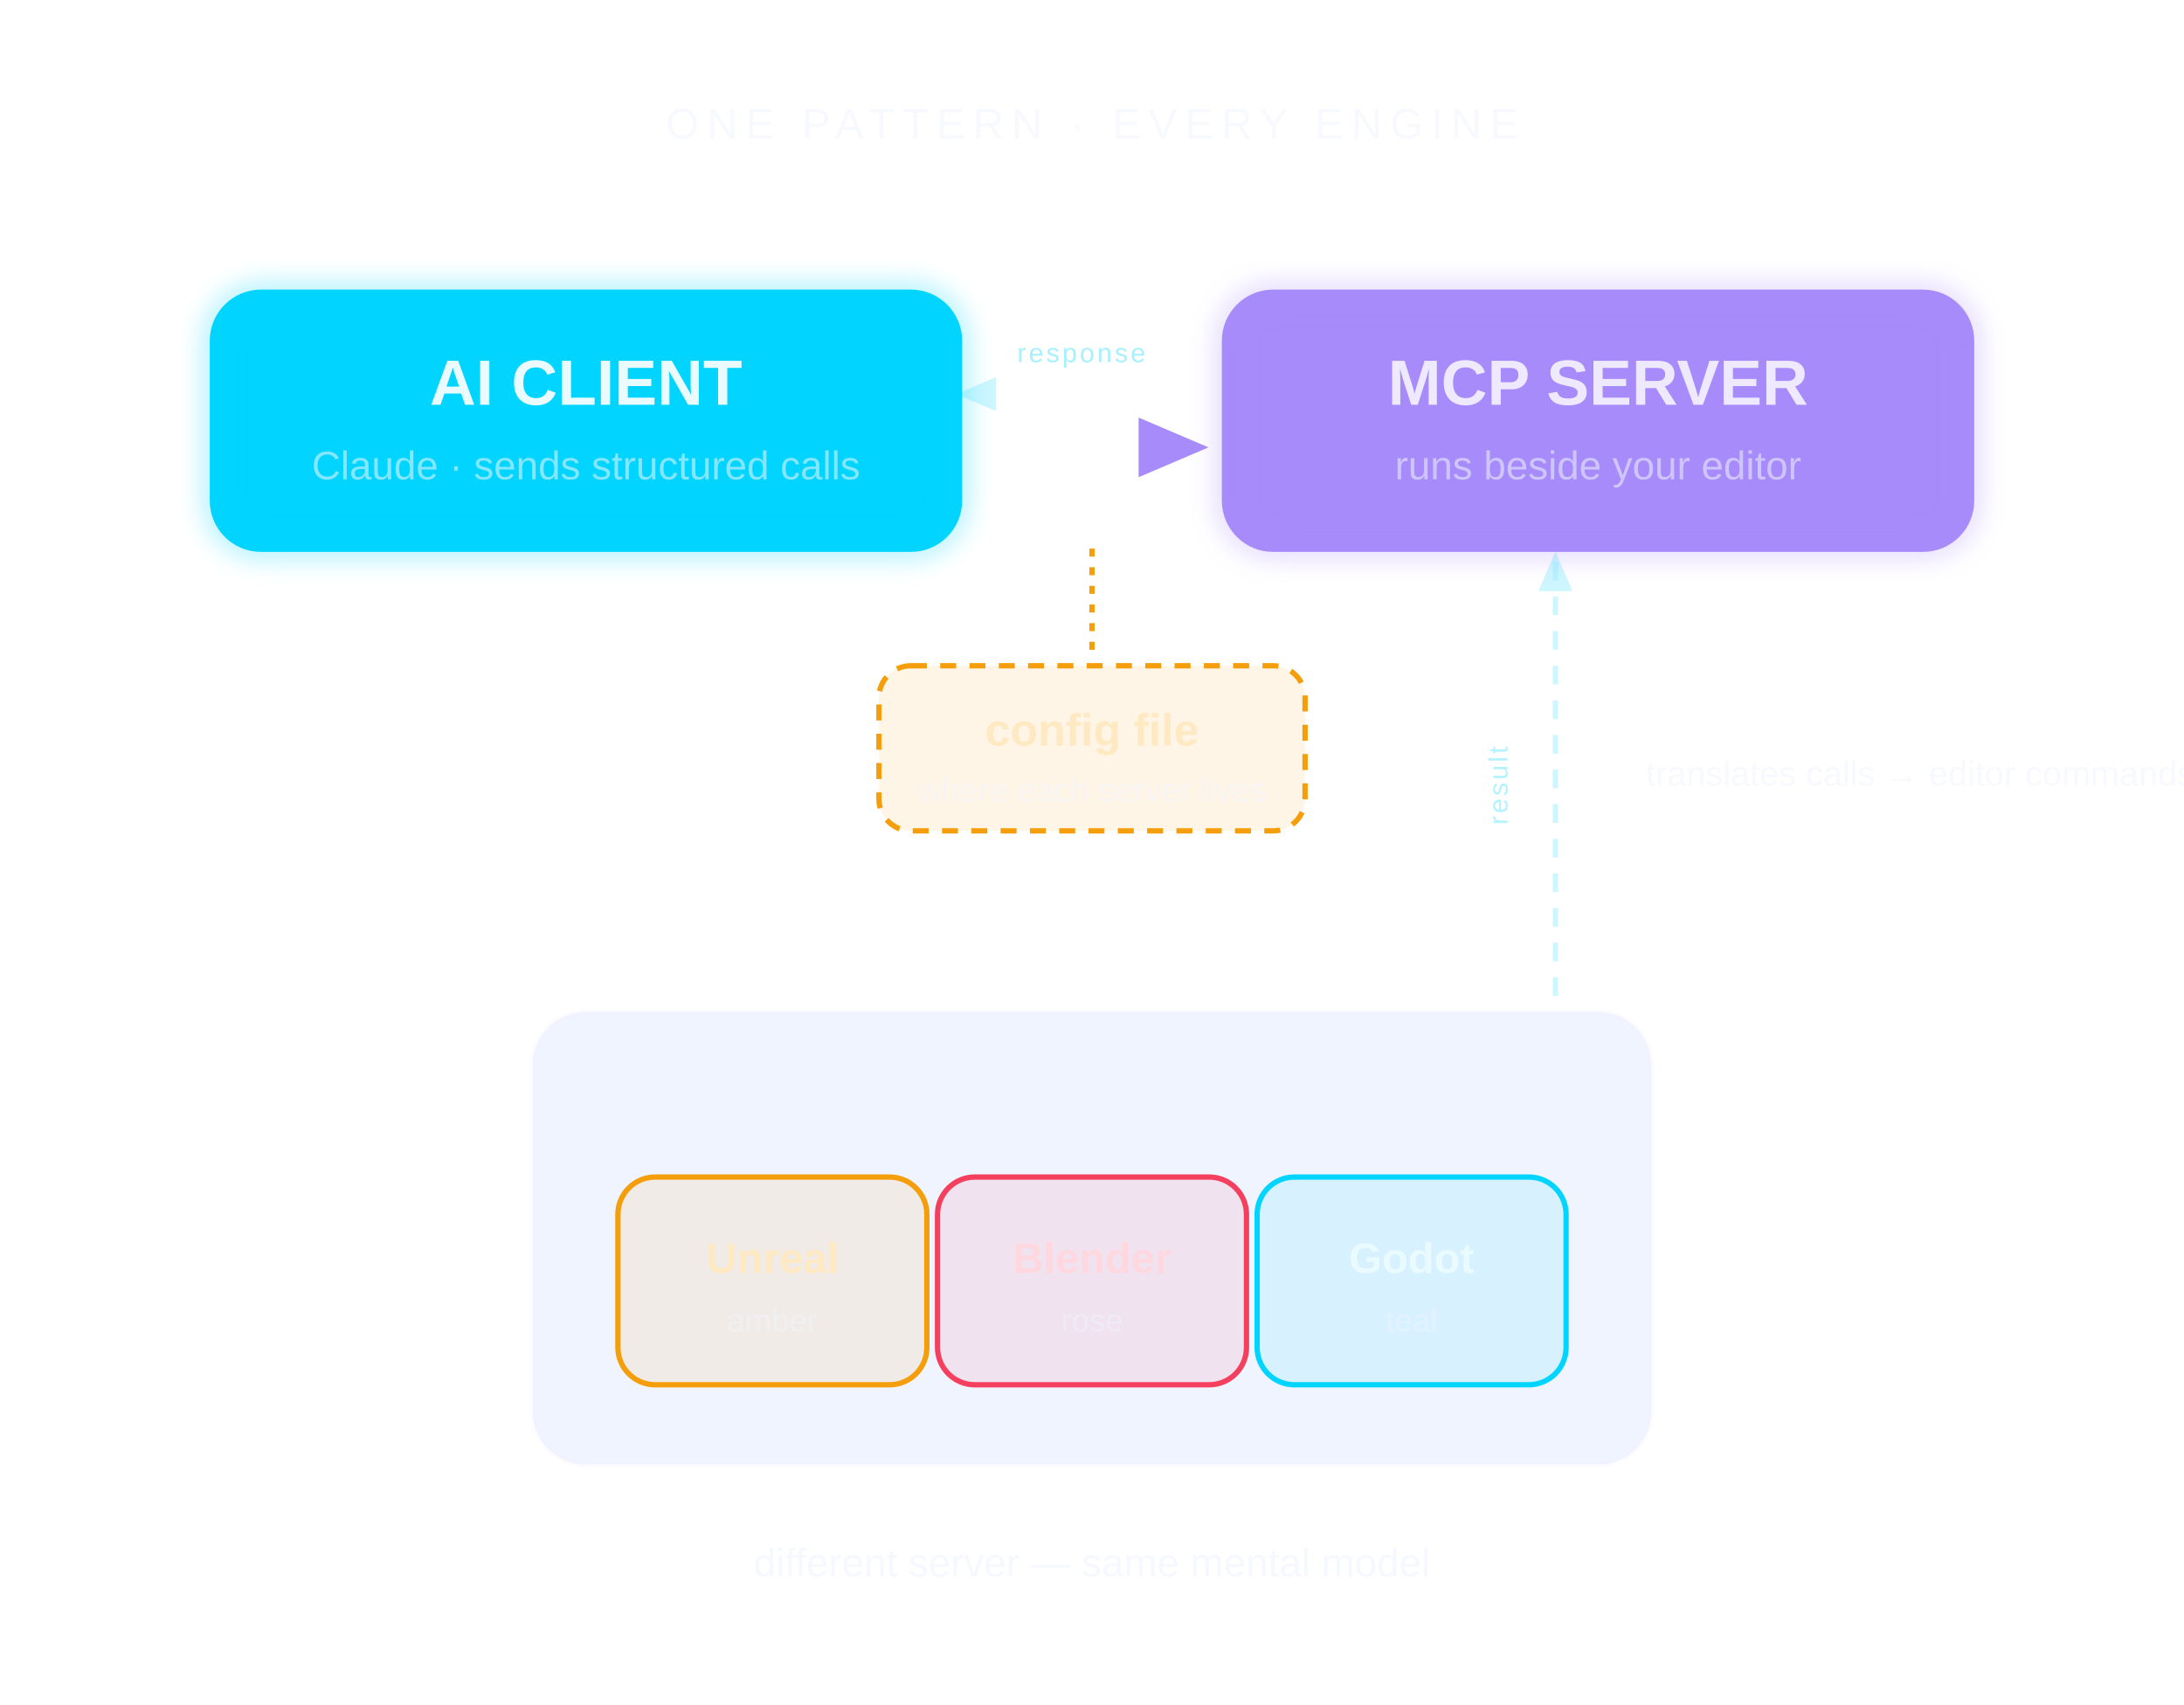
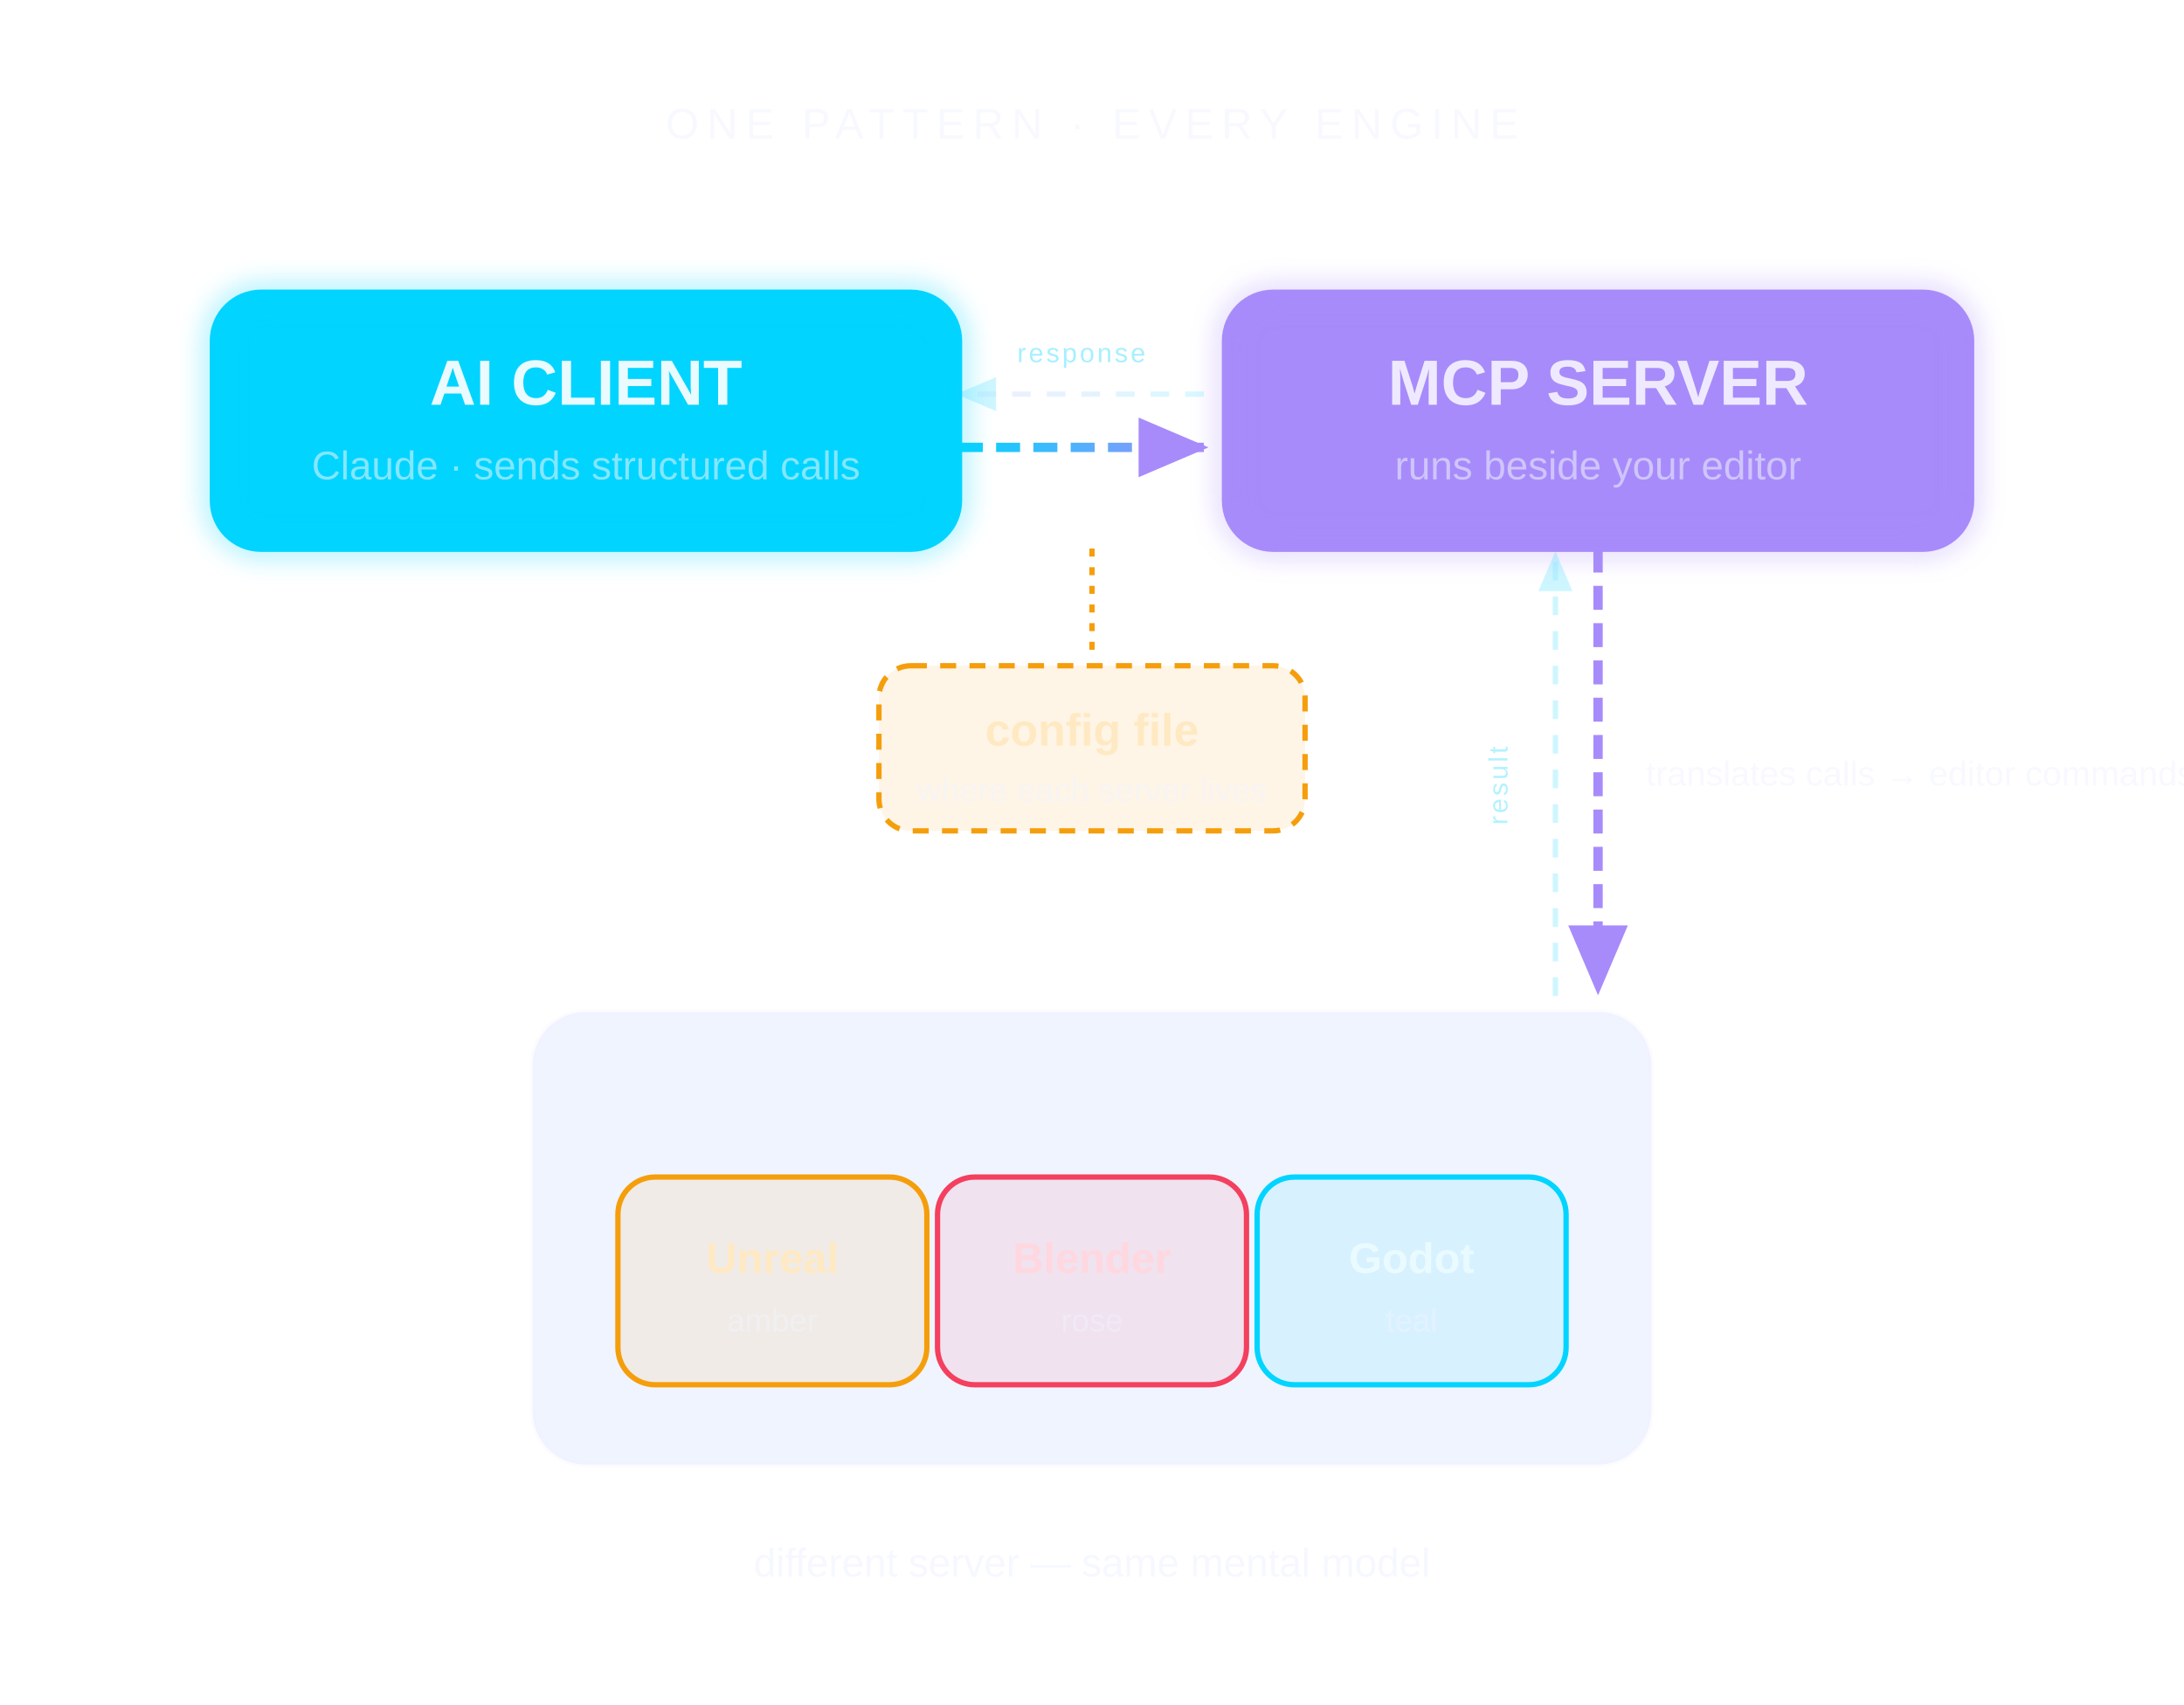
<svg xmlns="http://www.w3.org/2000/svg" viewBox="0 0 820 640" font-family="'Space Grotesk','Helvetica Neue',Arial,sans-serif">
  <defs>
    <filter id="g2" x="-50%" y="-50%" width="200%" height="200%">
      <feGaussianBlur stdDeviation="5" result="b" />
      <feMerge>
        <feMergeNode in="b" />
        <feMergeNode in="SourceGraphic" />
      </feMerge>
    </filter>
    <marker id="a2" markerWidth="11" markerHeight="11" refX="7" refY="3.2" orient="auto">
      <path d="M0,0 L7.5,3.2 L0,6.4 Z" fill="#a78bfa" />
    </marker>
    <marker id="a2ret" markerWidth="11" markerHeight="11" refX="7" refY="3.2" orient="auto">
      <path d="M0,0 L7.5,3.2 L0,6.4 Z" fill="rgba(0,212,255,.5)" />
    </marker>
-     <linearGradient id="ln" x1="0" y1="0" x2="1" y2="0">
+     <linearGradient id="ln" gradientUnits="userSpaceOnUse" x1="360" y1="168" x2="452" y2="168">
      <stop offset="0" stop-color="#00d4ff" />
      <stop offset="1" stop-color="#a78bfa" />
    </linearGradient>
-     <linearGradient id="lnret" x1="1" y1="0" x2="0" y2="0">
+     <linearGradient id="lnret" gradientUnits="userSpaceOnUse" x1="452" y1="148" x2="360" y2="148">
      <stop offset="0" stop-color="rgba(0,212,255,.4)" />
      <stop offset="1" stop-color="rgba(167,139,250,.4)" />
    </linearGradient>
  </defs>
  <style>
    /*
      Call pulse travels: AI CLIENT -&gt; MCP SERVER (horizontal) -&gt; EDITOR (vertical, server-&gt;editor)
      One continuous "packet" traveling the path, with a gap between segments.
      Total cycle = 4s.
      Segment 1: CLIENT-&gt;SERVER horizontal (x 360-&gt;452, y 158), duration ~1.2s of cycle
      Segment 2: SERVER-&gt;EDITOR vertical (x 600, y 206-&gt;372), duration ~1.4s of cycle
    */

    /* Segment 1: horizontal arrow CLIENT-&gt;SERVER — dot travels along it */
    @keyframes dotSeg1 {
      0%    { offset-distance:0%;   opacity:0; }
      3%    { opacity:1; }
      28%   { offset-distance:100%; opacity:1; }
      30%   { opacity:0; }
      100%  { opacity:0; }
    }
    /* Segment 2: vertical arrow SERVER-&gt;EDITOR — dot travels, after seg1 finishes */
    @keyframes dotSeg2 {
      0%,30%  { offset-distance:0%; opacity:0; }
      33%     { opacity:1; }
      68%     { offset-distance:100%; opacity:1; }
      70%     { opacity:0; }
      100%    { opacity:0; }
    }

    .dot-seg1 {
      offset-path: path('M360,158 L452,158');
      animation: dotSeg1 4s ease-in-out infinite;
    }
    .dot-seg2 {
      offset-path: path('M600,206 L600,372');
      animation: dotSeg2 4s ease-in-out infinite;
    }

    /* Flowing dash on horizontal arrow */
    @keyframes dashH {
      0%   { stroke-dashoffset: 20; }
      100% { stroke-dashoffset: 0; }
    }
    /* Flowing dash on vertical server-&gt;editor arrow */
    @keyframes dashV {
      0%   { stroke-dashoffset: 20; }
      100% { stroke-dashoffset: 0; }
    }
    .arrow-horiz {
      stroke-dasharray: 9 5;
      animation: dashH 1.2s linear infinite;
    }
    .arrow-vert {
      stroke-dasharray: 9 5;
      animation: dashV 1.2s linear infinite 0.3s;
    }

    /* Return arrows — faint, upward flow (same dashH animation = forward along up-direction path) */
    .arrow-ret-vert {
      stroke-dasharray: 7 6;
      animation: dashH 1.4s linear infinite 1.8s;
      opacity: 0.38;
    }
    .arrow-ret-horiz {
      stroke-dasharray: 7 6;
      animation: dashH 1.2s linear infinite 3.0s;
      opacity: 0.38;
    }

    /* Glow pulse on each node when the pulse "arrives" */
    @keyframes clientGlow {
      0%,100%   { opacity:0.1; }
      0%        { opacity:0.3; }
      8%        { opacity:0.1; }
    }
    @keyframes serverGlow {
      0%,100%   { opacity:0.12; }
      28%       { opacity:0.35; }
      36%       { opacity:0.12; }
    }
    @keyframes editorGlow {
      0%,100%   { opacity:0.04; }
      68%       { opacity:0.14; }
      76%       { opacity:0.04; }
    }
    .client-fill  { animation: clientGlow 4s ease-in-out infinite; }
    .server-fill  { animation: serverGlow 4s ease-in-out infinite; }
    .editor-fill  { animation: editorGlow 4s ease-in-out infinite; }
  </style>
  <text x="410" y="52" text-anchor="middle" fill="rgba(240,244,255,.55)" font-size="16" letter-spacing="3">ONE PATTERN · EVERY ENGINE</text>
  <rect class="client-fill" x="80" y="110" width="280" height="96" rx="18" fill="#00d4ff" />
  <rect x="80" y="110" width="280" height="96" rx="18" fill="none" stroke="#00d4ff" stroke-width="2.5" filter="url(#g2)" />
  <text x="220" y="152" text-anchor="middle" fill="#e9fbff" font-size="24" font-weight="700">AI CLIENT</text>
  <text x="220" y="180" text-anchor="middle" fill="rgba(240,244,255,.55)" font-size="15">Claude · sends structured calls</text>
  <rect class="server-fill" x="460" y="110" width="280" height="96" rx="18" fill="#a78bfa" />
  <rect x="460" y="110" width="280" height="96" rx="18" fill="none" stroke="#a78bfa" stroke-width="2.5" filter="url(#g2)" />
  <text x="600" y="152" text-anchor="middle" fill="#efe9ff" font-size="24" font-weight="700">MCP SERVER</text>
  <text x="600" y="180" text-anchor="middle" fill="rgba(240,244,255,.55)" font-size="15">runs beside your editor</text>
  <line class="arrow-horiz" x1="360" y1="168" x2="452" y2="168" stroke="url(#ln)" stroke-width="3.5" marker-end="url(#a2)" />
  <line class="arrow-ret-horiz" x1="452" y1="148" x2="360" y2="148" stroke="url(#lnret)" stroke-width="2" marker-end="url(#a2ret)" />
  <text x="406" y="136" text-anchor="middle" fill="rgba(0,212,255,.35)" font-size="10" letter-spacing="1">response</text>
  <rect x="330" y="250" width="160" height="62" rx="12" fill="rgba(245,158,11,.10)" stroke="#f59e0b" stroke-width="2" stroke-dasharray="6 5" />
  <text x="410" y="280" text-anchor="middle" fill="#ffe9c2" font-size="17" font-weight="600">config file</text>
  <text x="410" y="301" text-anchor="middle" fill="rgba(240,244,255,.5)" font-size="12.5">where each server lives</text>
  <line x1="410" y1="206" x2="410" y2="248" stroke="#f59e0b" stroke-width="2" stroke-dasharray="3 4" />
-   <line class="arrow-vert" x1="600" y1="206" x2="600" y2="372" stroke="#a78bfa" stroke-width="3.5" marker-end="url(#a2)" filter="url(#g2)" />
+   <line class="arrow-vert" x1="600" y1="206" x2="600" y2="372" stroke="#a78bfa" stroke-width="3.5" marker-end="url(#a2)" />
  <text x="618" y="295" fill="rgba(240,244,255,.55)" font-size="13">translates calls → editor commands</text>
  <line class="arrow-ret-vert" x1="584" y1="374" x2="584" y2="208" stroke="rgba(0,212,255,.5)" stroke-width="2" marker-end="url(#a2ret)" />
  <text x="566" y="295" text-anchor="middle" fill="rgba(0,212,255,.3)" font-size="10" letter-spacing="1" transform="rotate(-90,566,295)">result</text>
  <rect class="editor-fill" x="200" y="380" width="420" height="170" rx="20" fill="#f0f4ff" />
  <rect x="200" y="380" width="420" height="170" rx="20" fill="none" stroke="rgba(240,244,255,.22)" stroke-width="2" />
  <text x="410" y="418" text-anchor="middle" fill="#f0f4ff" font-size="22" font-weight="700">YOUR EDITOR</text>
  <rect x="232" y="442" width="116" height="78" rx="14" fill="rgba(245,158,11,.10)" stroke="#f59e0b" stroke-width="2" />
  <text x="290" y="478" text-anchor="middle" fill="#ffe9c2" font-size="16" font-weight="600">Unreal</text>
  <text x="290" y="500" text-anchor="middle" fill="rgba(240,244,255,.45)" font-size="12">amber</text>
  <rect x="352" y="442" width="116" height="78" rx="14" fill="rgba(244,63,94,.10)" stroke="#f43f5e" stroke-width="2" />
  <text x="410" y="478" text-anchor="middle" fill="#ffd7df" font-size="16" font-weight="600">Blender</text>
  <text x="410" y="500" text-anchor="middle" fill="rgba(240,244,255,.45)" font-size="12">rose</text>
  <rect x="472" y="442" width="116" height="78" rx="14" fill="rgba(0,212,255,.10)" stroke="#00d4ff" stroke-width="2" />
  <text x="530" y="478" text-anchor="middle" fill="#e9fbff" font-size="16" font-weight="600">Godot</text>
  <text x="530" y="500" text-anchor="middle" fill="rgba(240,244,255,.45)" font-size="12">teal</text>
  <circle class="dot-seg1" r="6" fill="#00d4ff" opacity="0" filter="url(#g2)" />
  <circle class="dot-seg2" r="6" fill="#a78bfa" opacity="0" filter="url(#g2)" />
  <text x="410" y="592" text-anchor="middle" fill="rgba(240,244,255,.6)" font-size="15">different server — same mental model</text>
</svg>
